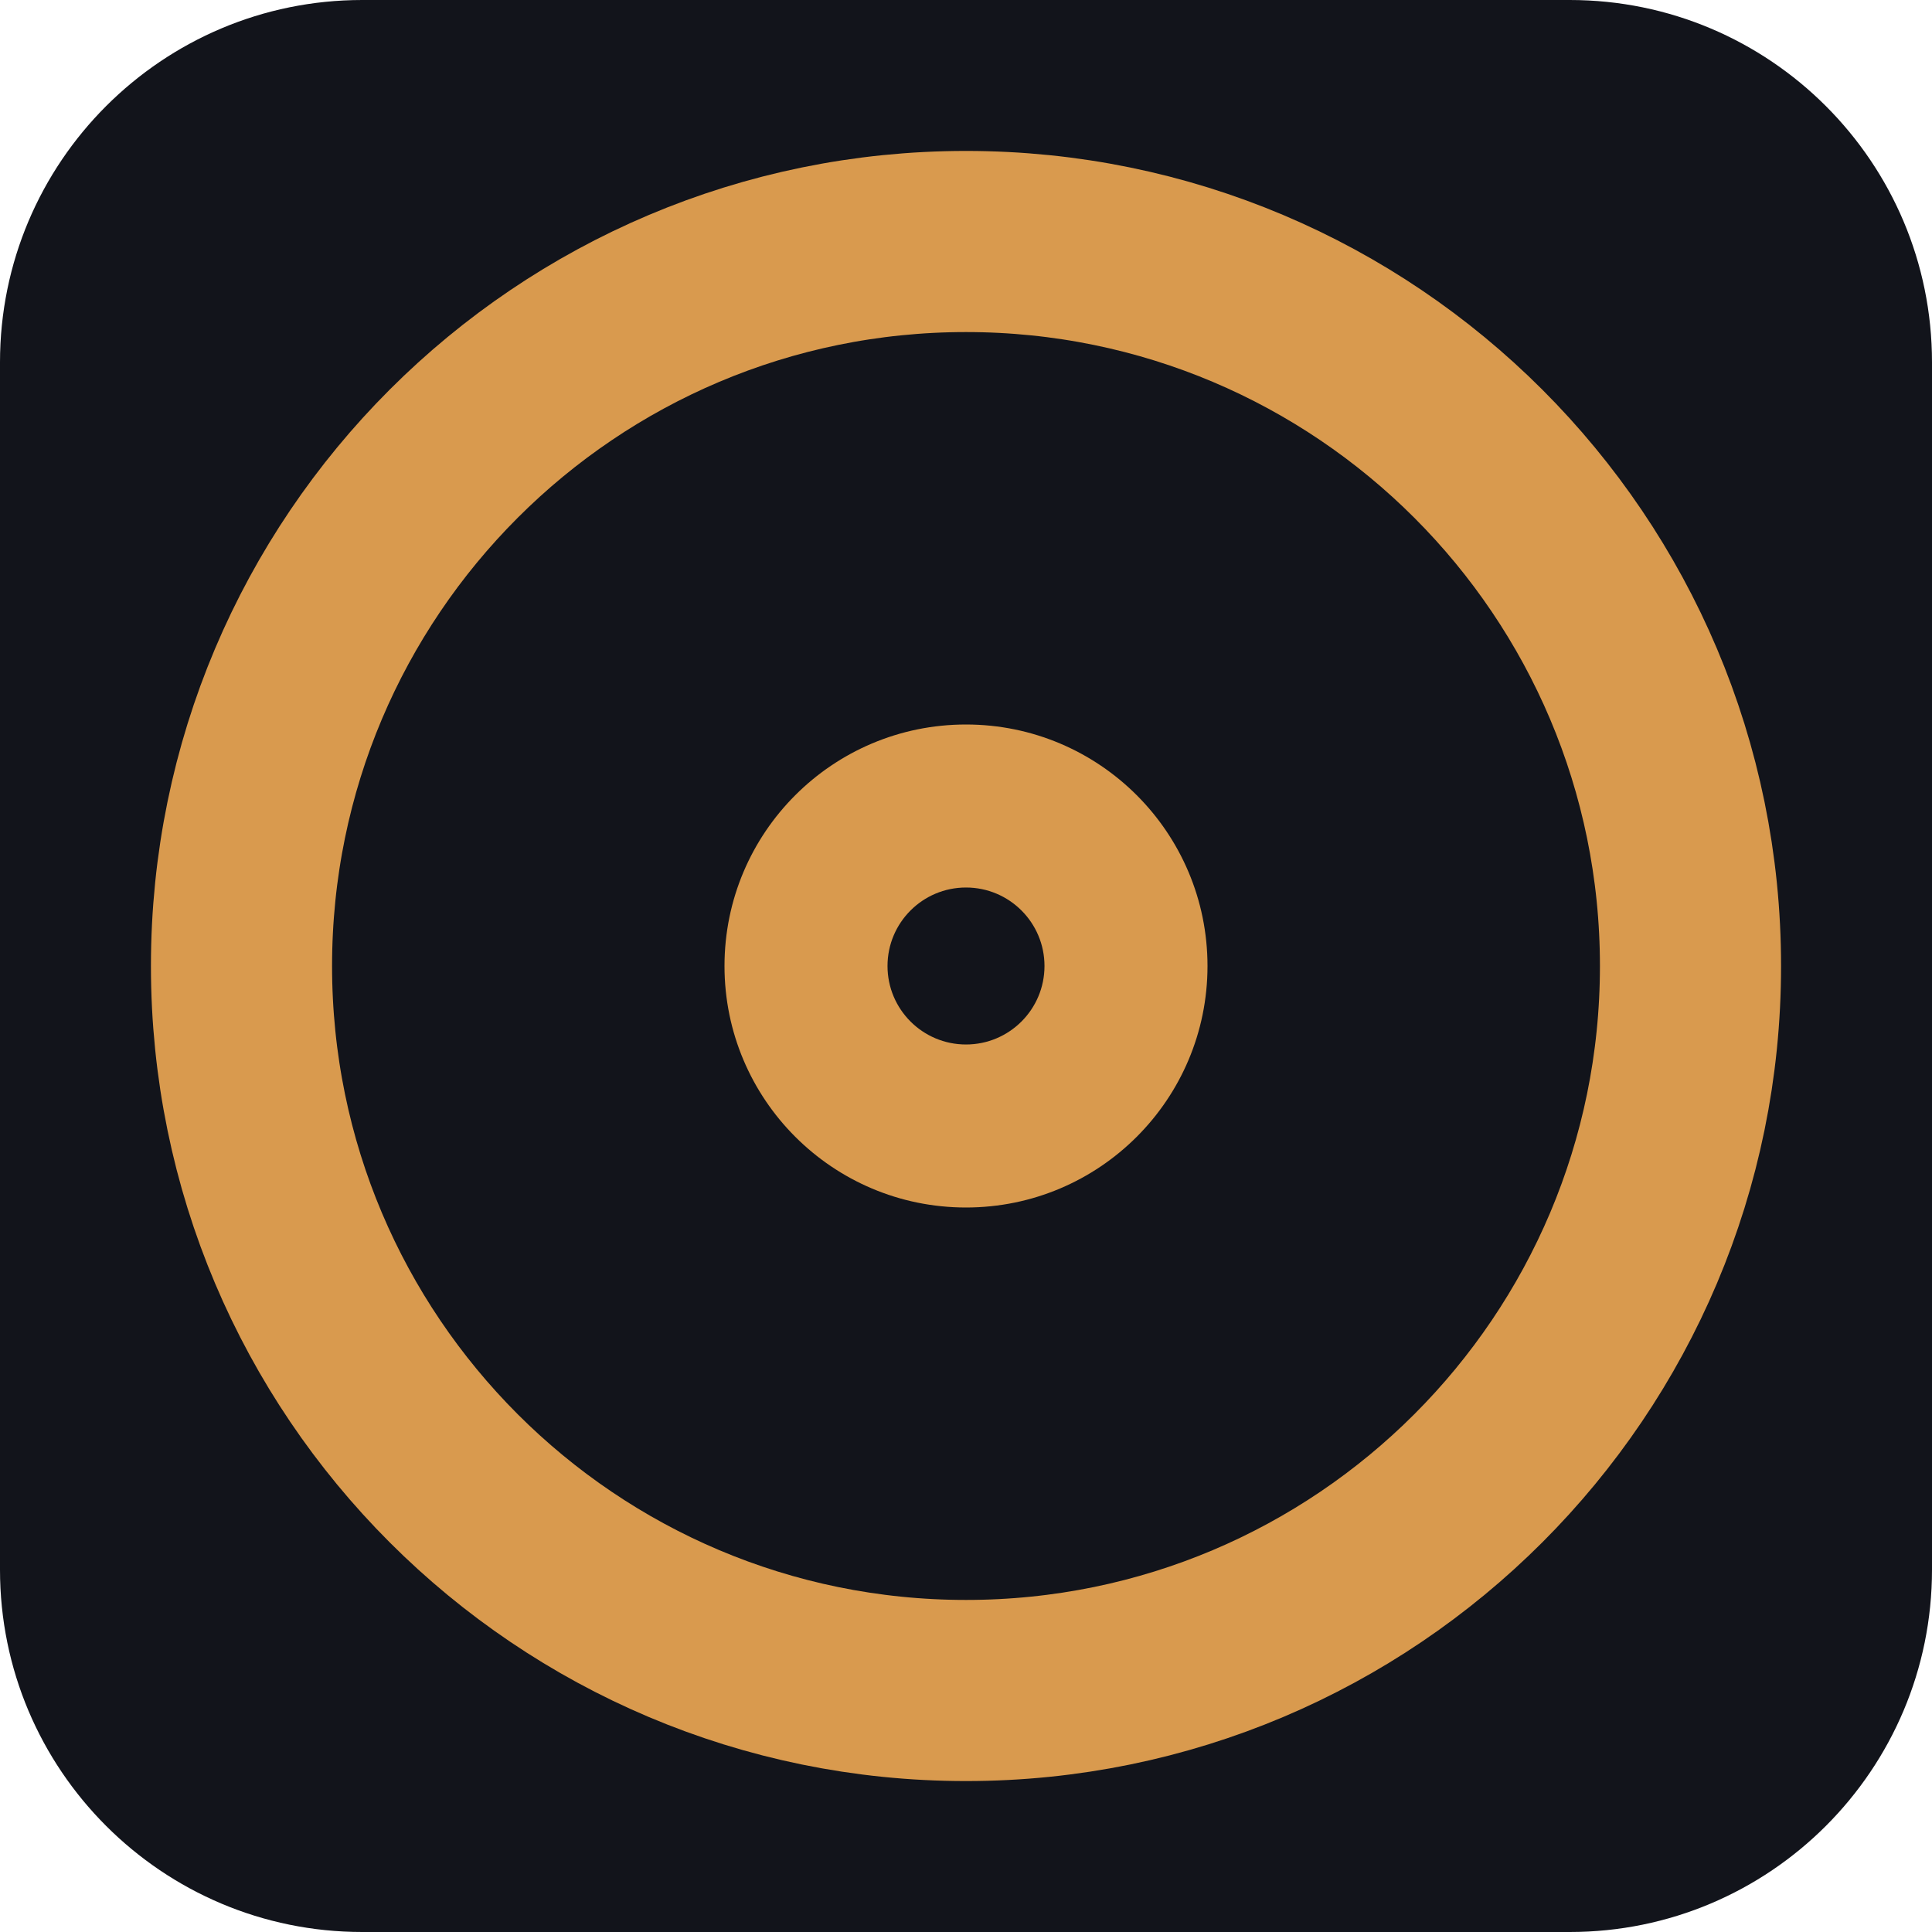
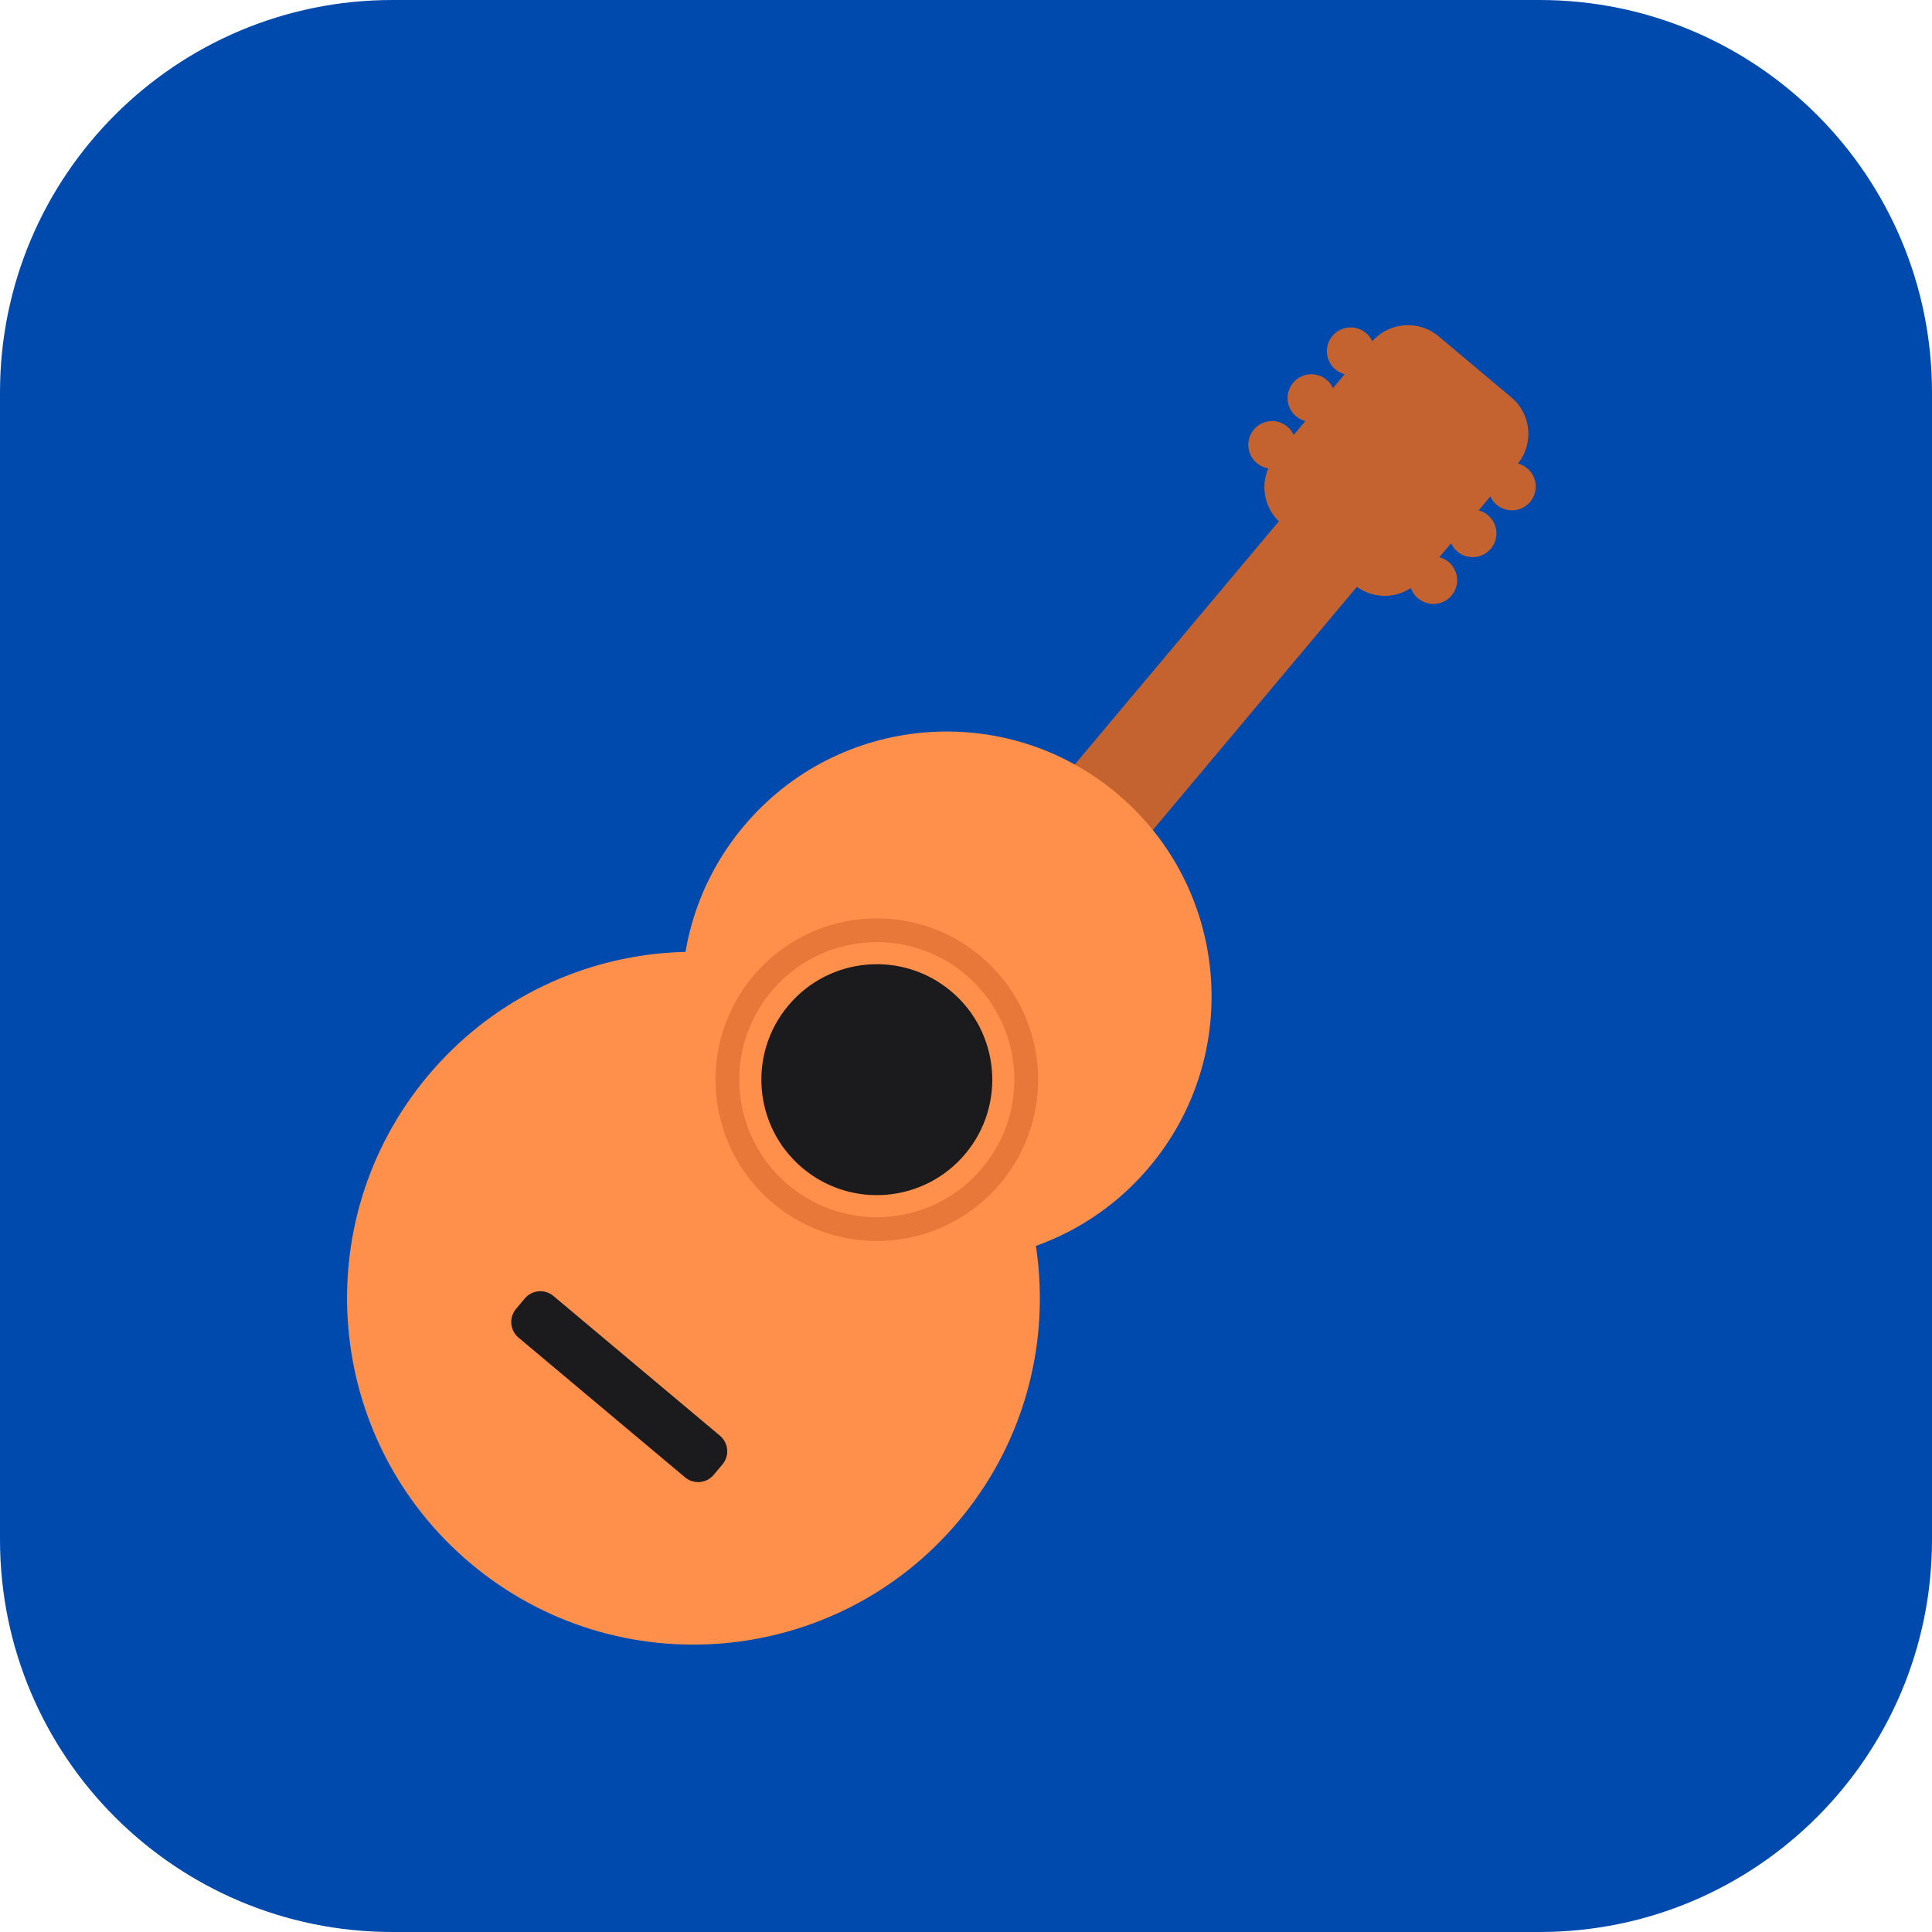
- <svg xmlns="http://www.w3.org/2000/svg" viewBox="0 0 32 32">
-   <rect width="32" height="32" rx="6" fill="#12141b" />
-   <circle cx="16" cy="16" r="12" fill="none" stroke="#d99a4e" stroke-width="3" />
-   <circle cx="16" cy="16" r="4" fill="#d99a4e" />
-   <circle cx="16" cy="16" r="1.3" fill="#12141b" />
+ <svg xmlns="http://www.w3.org/2000/svg" viewBox="0 0 512 512">
+   <rect width="512" height="512" rx="104" fill="#004aad" />
+   <g transform="translate(28 22) scale(0.9)">
+     <g transform="rotate(40 256 259)">
+       <rect x="228" y="30" width="56" height="72" rx="14" fill="#c4632f" />
+       <circle cx="225" cy="50" r="7" fill="#c4632f" />
+       <circle cx="225" cy="68" r="7" fill="#c4632f" />
+       <circle cx="225" cy="86" r="7" fill="#c4632f" />
+       <circle cx="287" cy="50" r="7" fill="#c4632f" />
+       <circle cx="287" cy="68" r="7" fill="#c4632f" />
+       <circle cx="287" cy="86" r="7" fill="#c4632f" />
+       <rect x="241" y="96" width="30" height="170" fill="#c4632f" />
+       <circle cx="256" cy="272" r="78" fill="#ff904b" />
+       <circle cx="256" cy="388" r="102" fill="#ff904b" />
+       <circle cx="256" cy="304" r="44" fill="none" stroke="#e8773a" stroke-width="7" />
+       <circle cx="256" cy="304" r="34" fill="#1b1b1d" />
+       <rect x="218" y="414" width="76" height="16" rx="6" fill="#1b1b1d" />
+     </g>
+   </g>
</svg>
